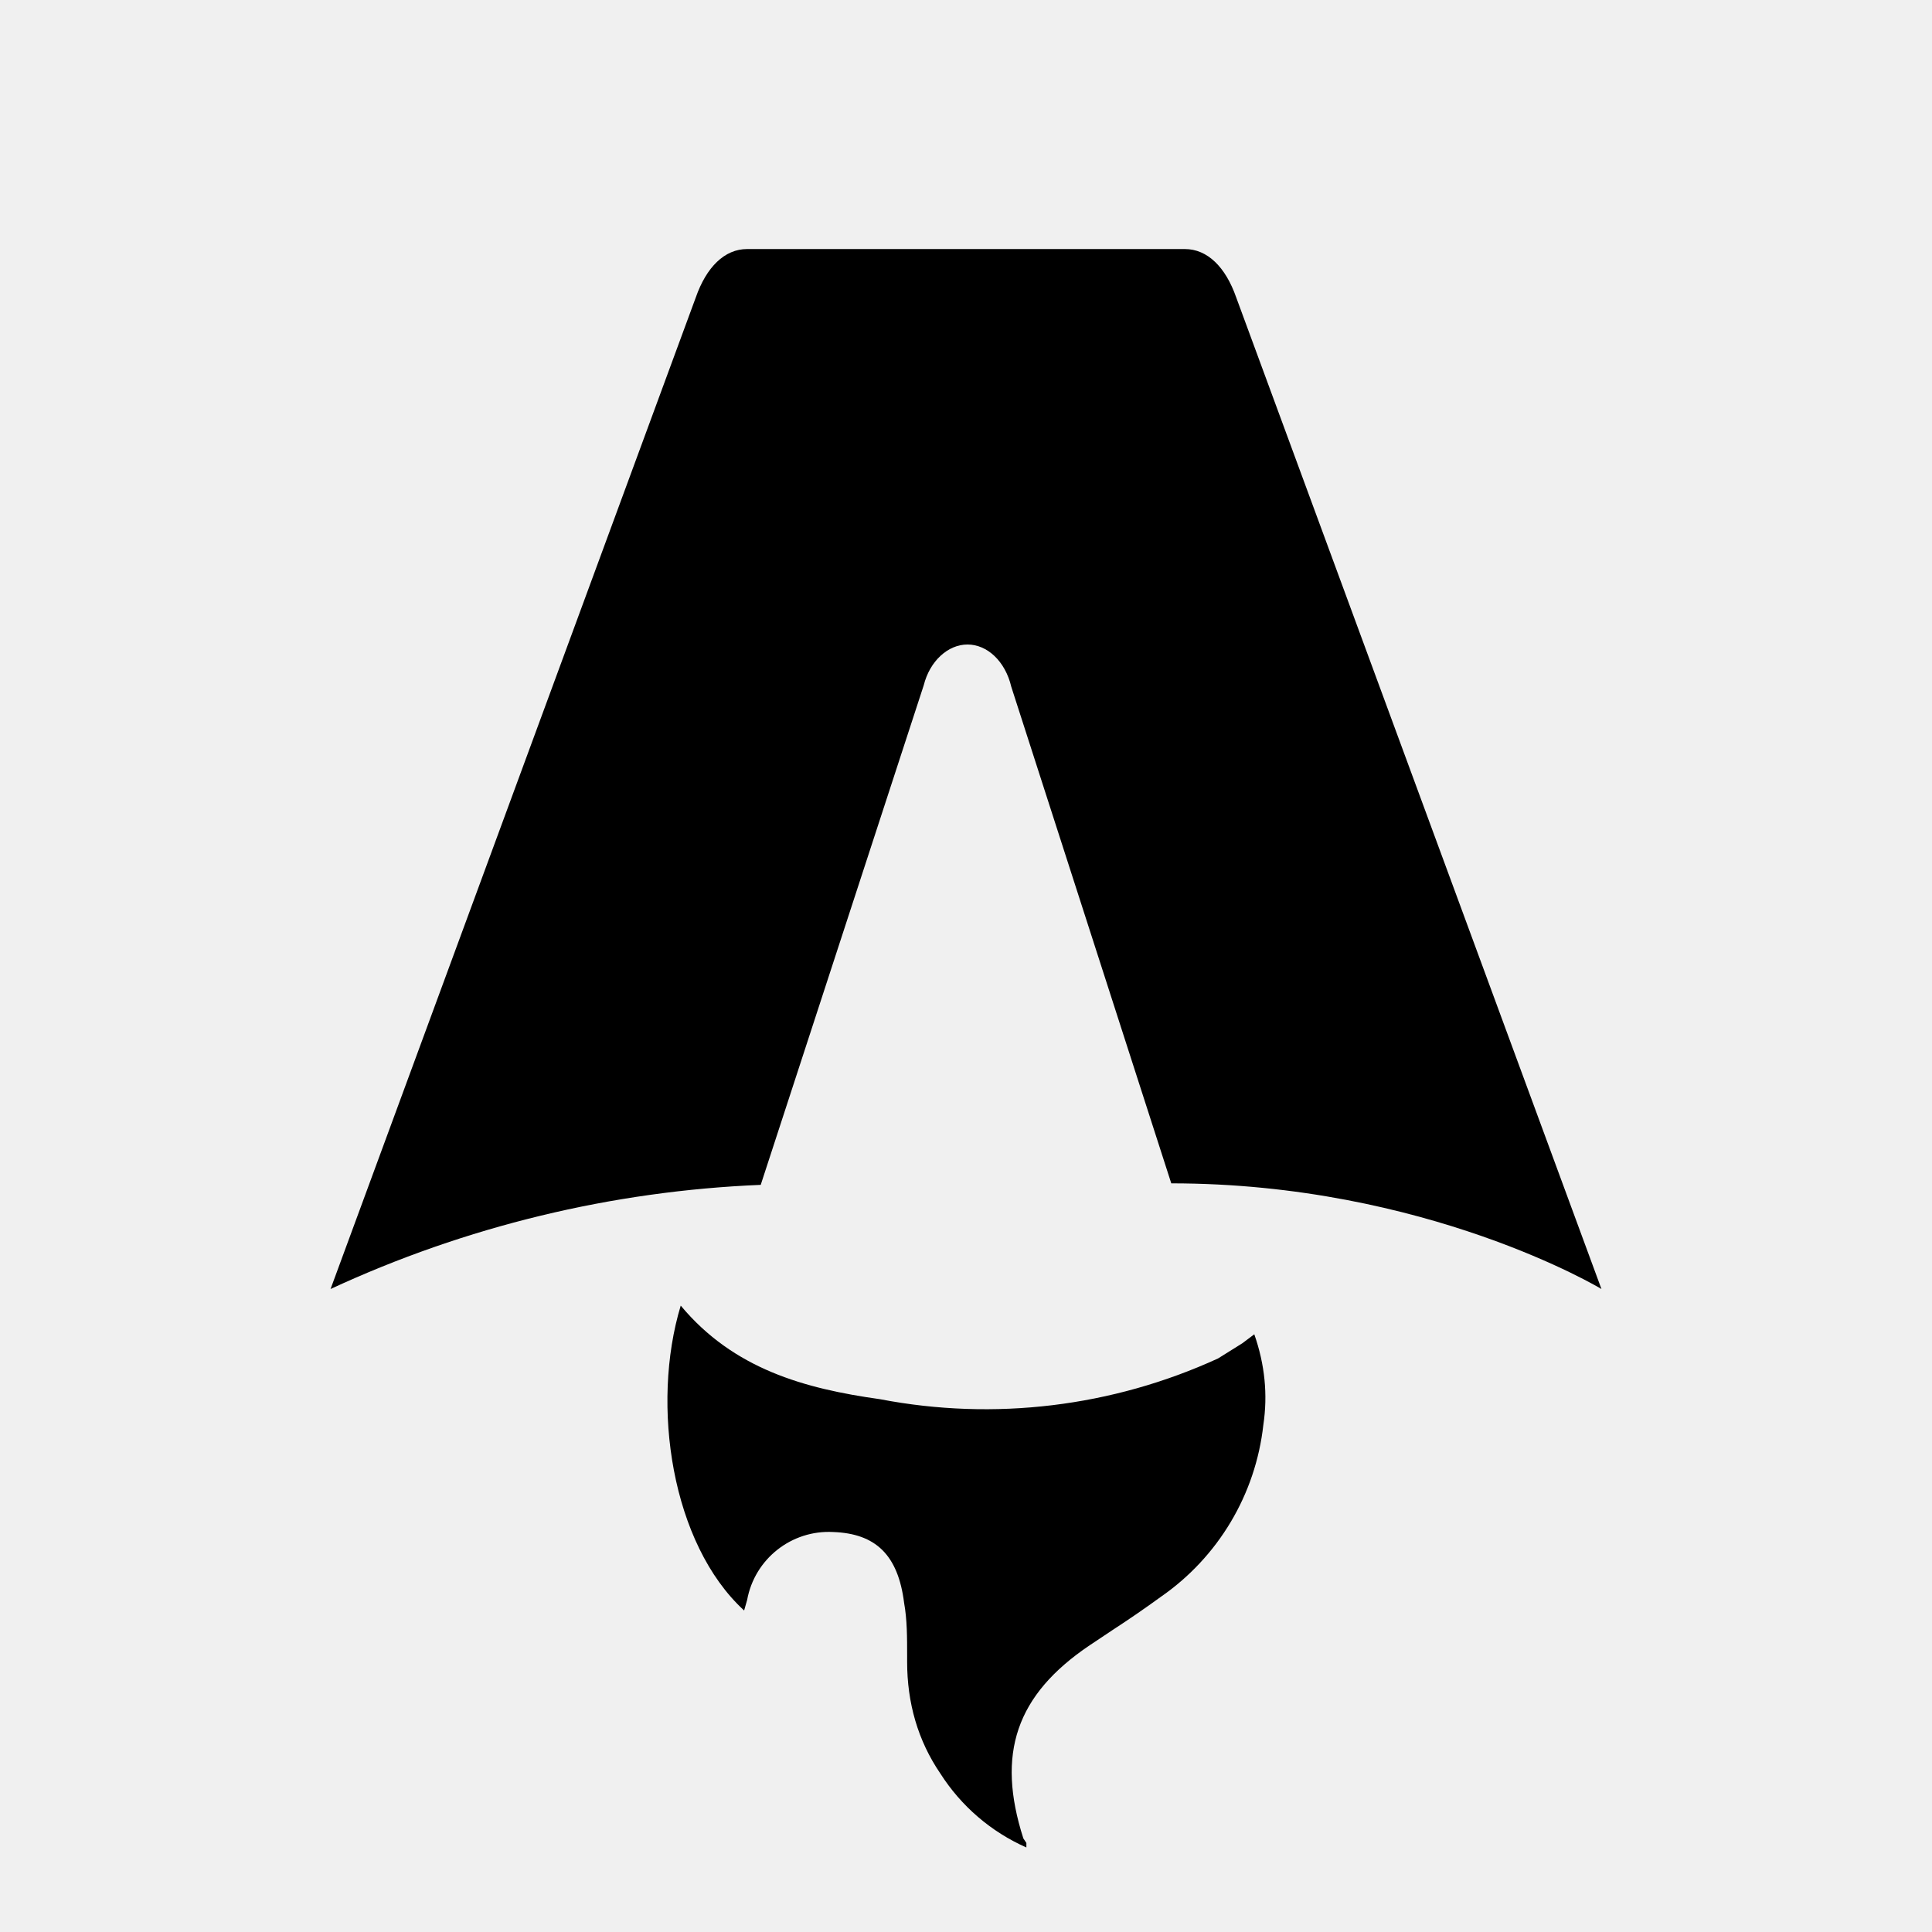
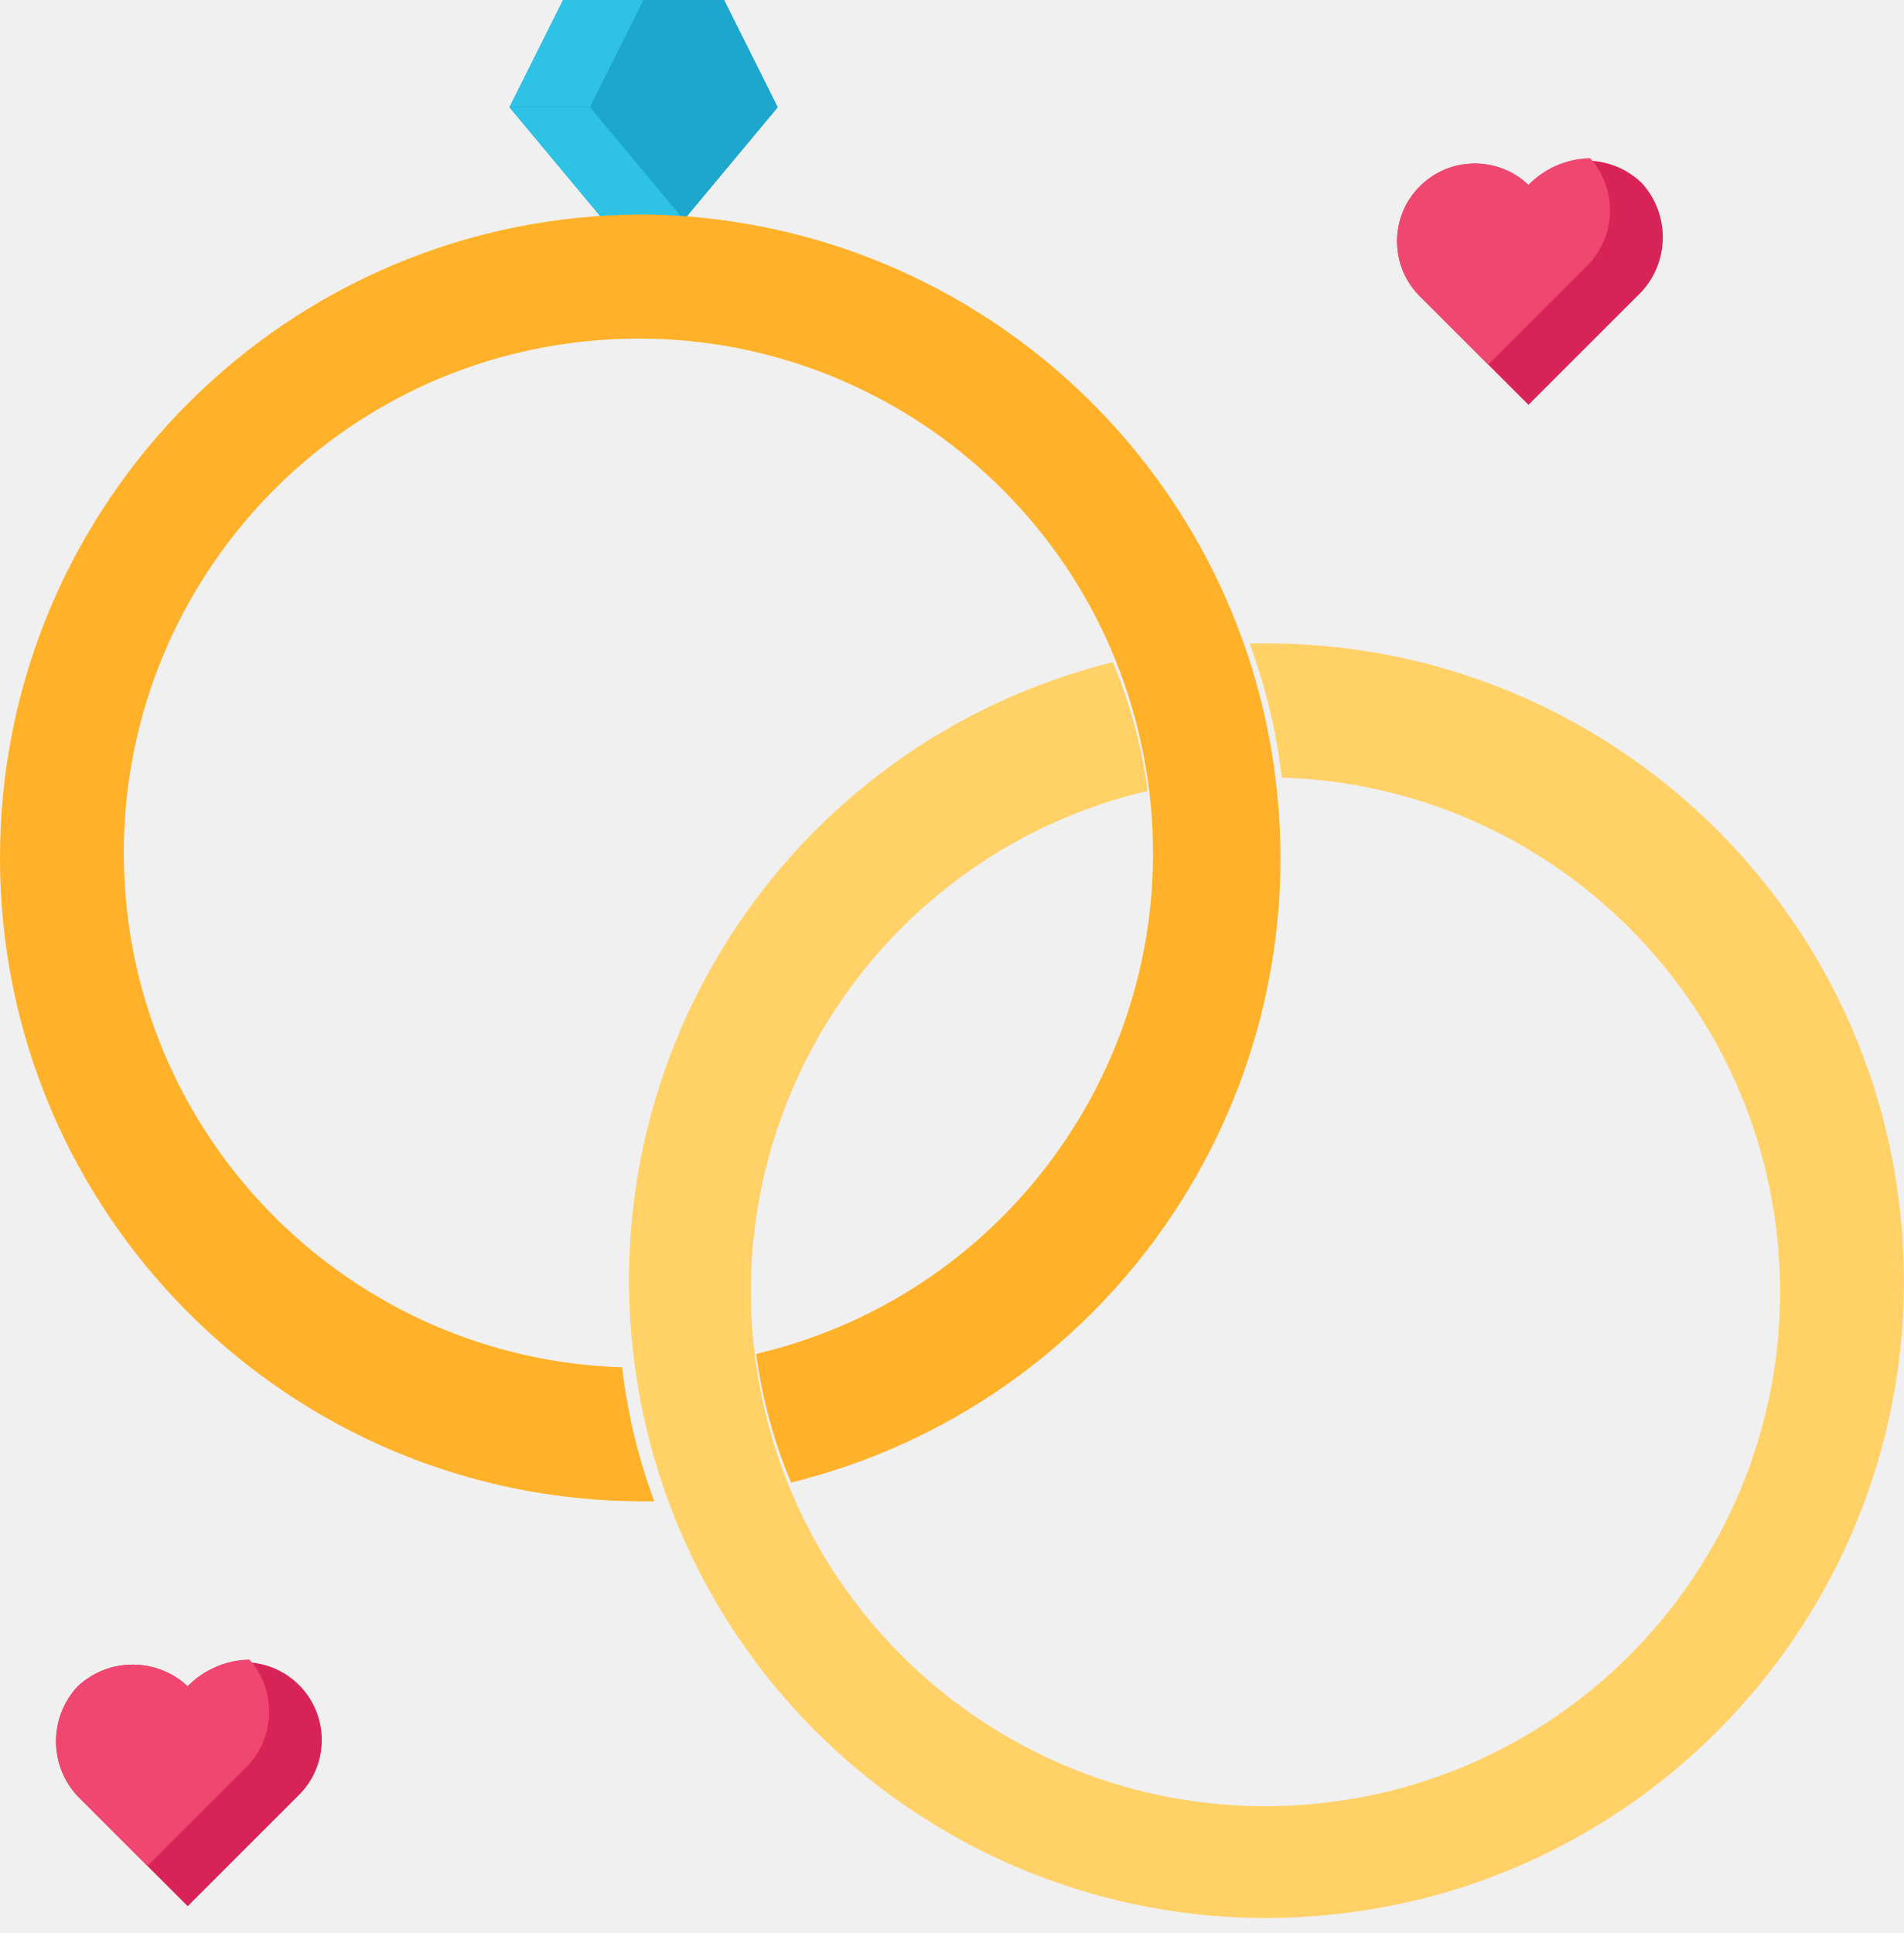
- <svg xmlns="http://www.w3.org/2000/svg" fill="none" viewBox="0 0 128 128">
-   <path d="M50.4 78.5a75.1 75.1 0 0 0-28.5 6.9l24.2-65.7c.7-2 1.9-3.2 3.4-3.2h29c1.5 0 2.7 1.2 3.4 3.2l24.2 65.7s-11.6-7-28.5-7L67 45.5c-.4-1.7-1.6-2.8-2.9-2.8-1.3 0-2.5 1.1-2.9 2.7L50.4 78.5Zm-1.1 28.2Zm-4.2-20.2c-2 6.6-.6 15.8 4.2 20.2a17.5 17.5 0 0 1 .2-.7 5.5 5.5 0 0 1 5.7-4.5c2.8.1 4.3 1.5 4.7 4.7.2 1.1.2 2.3.2 3.5v.4c0 2.7.7 5.2 2.2 7.4a13 13 0 0 0 5.7 4.9v-.3l-.2-.3c-1.8-5.6-.5-9.5 4.4-12.8l1.5-1a73 73 0 0 0 3.2-2.2 16 16 0 0 0 6.8-11.4c.3-2 .1-4-.6-6l-.8.6-1.6 1a37 37 0 0 1-22.4 2.7c-5-.7-9.7-2-13.2-6.2Z" />
-   <style>
-         path { fill: #000; }
-         @media (prefers-color-scheme: dark) {
-             path { fill: #FFF; }
-         }
-     </style>
+ <svg xmlns="http://www.w3.org/2000/svg" viewBox="0 0 71 72.1">
+   <defs>
+     <style>.cls-1{fill:#118ab2;}.cls-2{fill:#2ec3e5;}.cls-3{fill:#1da7cc;}.cls-4{fill:#d82356;}.cls-5{fill:#ef476f;}.cls-6{fill:#ffd166;}.cls-7{fill:#ffb229;}</style>
+   </defs>
+   <g id="Capa_2" data-name="Capa 2">
+     <g id="Layer_1" data-name="Layer 1">
+       <g id="Ring">
+         <polygon class="cls-1" points="24 10 19 4 21 0 27 0 29 4 24 10" />
+         <polygon class="cls-2" points="24 10 19 4 29 4 24 10" />
+         <polygon class="cls-3" points="29 4 22 4 25.5 8.2 29 4" />
+         <polygon class="cls-2" points="19 4 21 0 27 0 29 4 19 4" />
+         <polygon class="cls-3" points="22 4 24 0 27 0 29 4 22 4" />
+         <path class="cls-4" d="M57,6.9A2.9,2.9,0,0,0,52.9,11l.3.3L54.9,13,57,15.1,59.1,13l1.3-1.3.8-.8a3,3,0,0,0,0-4.1A3,3,0,0,0,57,6.9Z" />
+         <path class="cls-5" d="M57,6.9A2.9,2.9,0,0,0,52.9,11l.3.3L54.9,13l.6.6L57.1,12l1.3-1.3.8-.8a2.93,2.93,0,0,0,.1-4A3.26,3.26,0,0,0,57,6.9Z" />
+         <path class="cls-4" d="M7,62.9a3,3,0,0,0-4.1,0,3,3,0,0,0,0,4.1l.3.3L4.9,69,7,71.1,9.1,69l1.3-1.3.8-.8a2.9,2.9,0,1,0-4.2-4Z" />
+         <path class="cls-5" d="M7,62.9a3,3,0,0,0-4.1,0,3,3,0,0,0,0,4.1l.3.3L4.9,69l.6.6L7.1,68l1.3-1.3.8-.8a2.93,2.93,0,0,0,.1-4A3.26,3.26,0,0,0,7,62.9Z" />
+         <path class="cls-6" d="M47,24h-.4a21.45,21.45,0,0,1,1.2,5,19.19,19.19,0,1,1-5,.5h0a18.88,18.88,0,0,0-1.3-4.8h0A23.77,23.77,0,1,0,47,24Z" />
+         <path class="cls-7" d="M24,8a24,24,0,0,0,0,48h.4a21.45,21.45,0,0,1-1.2-5,19.19,19.19,0,1,1,5-.5h0a18.88,18.88,0,0,0,1.3,4.8h0A24,24,0,0,0,24,8Z" />
+       </g>
+     </g>
+   </g>
</svg>
